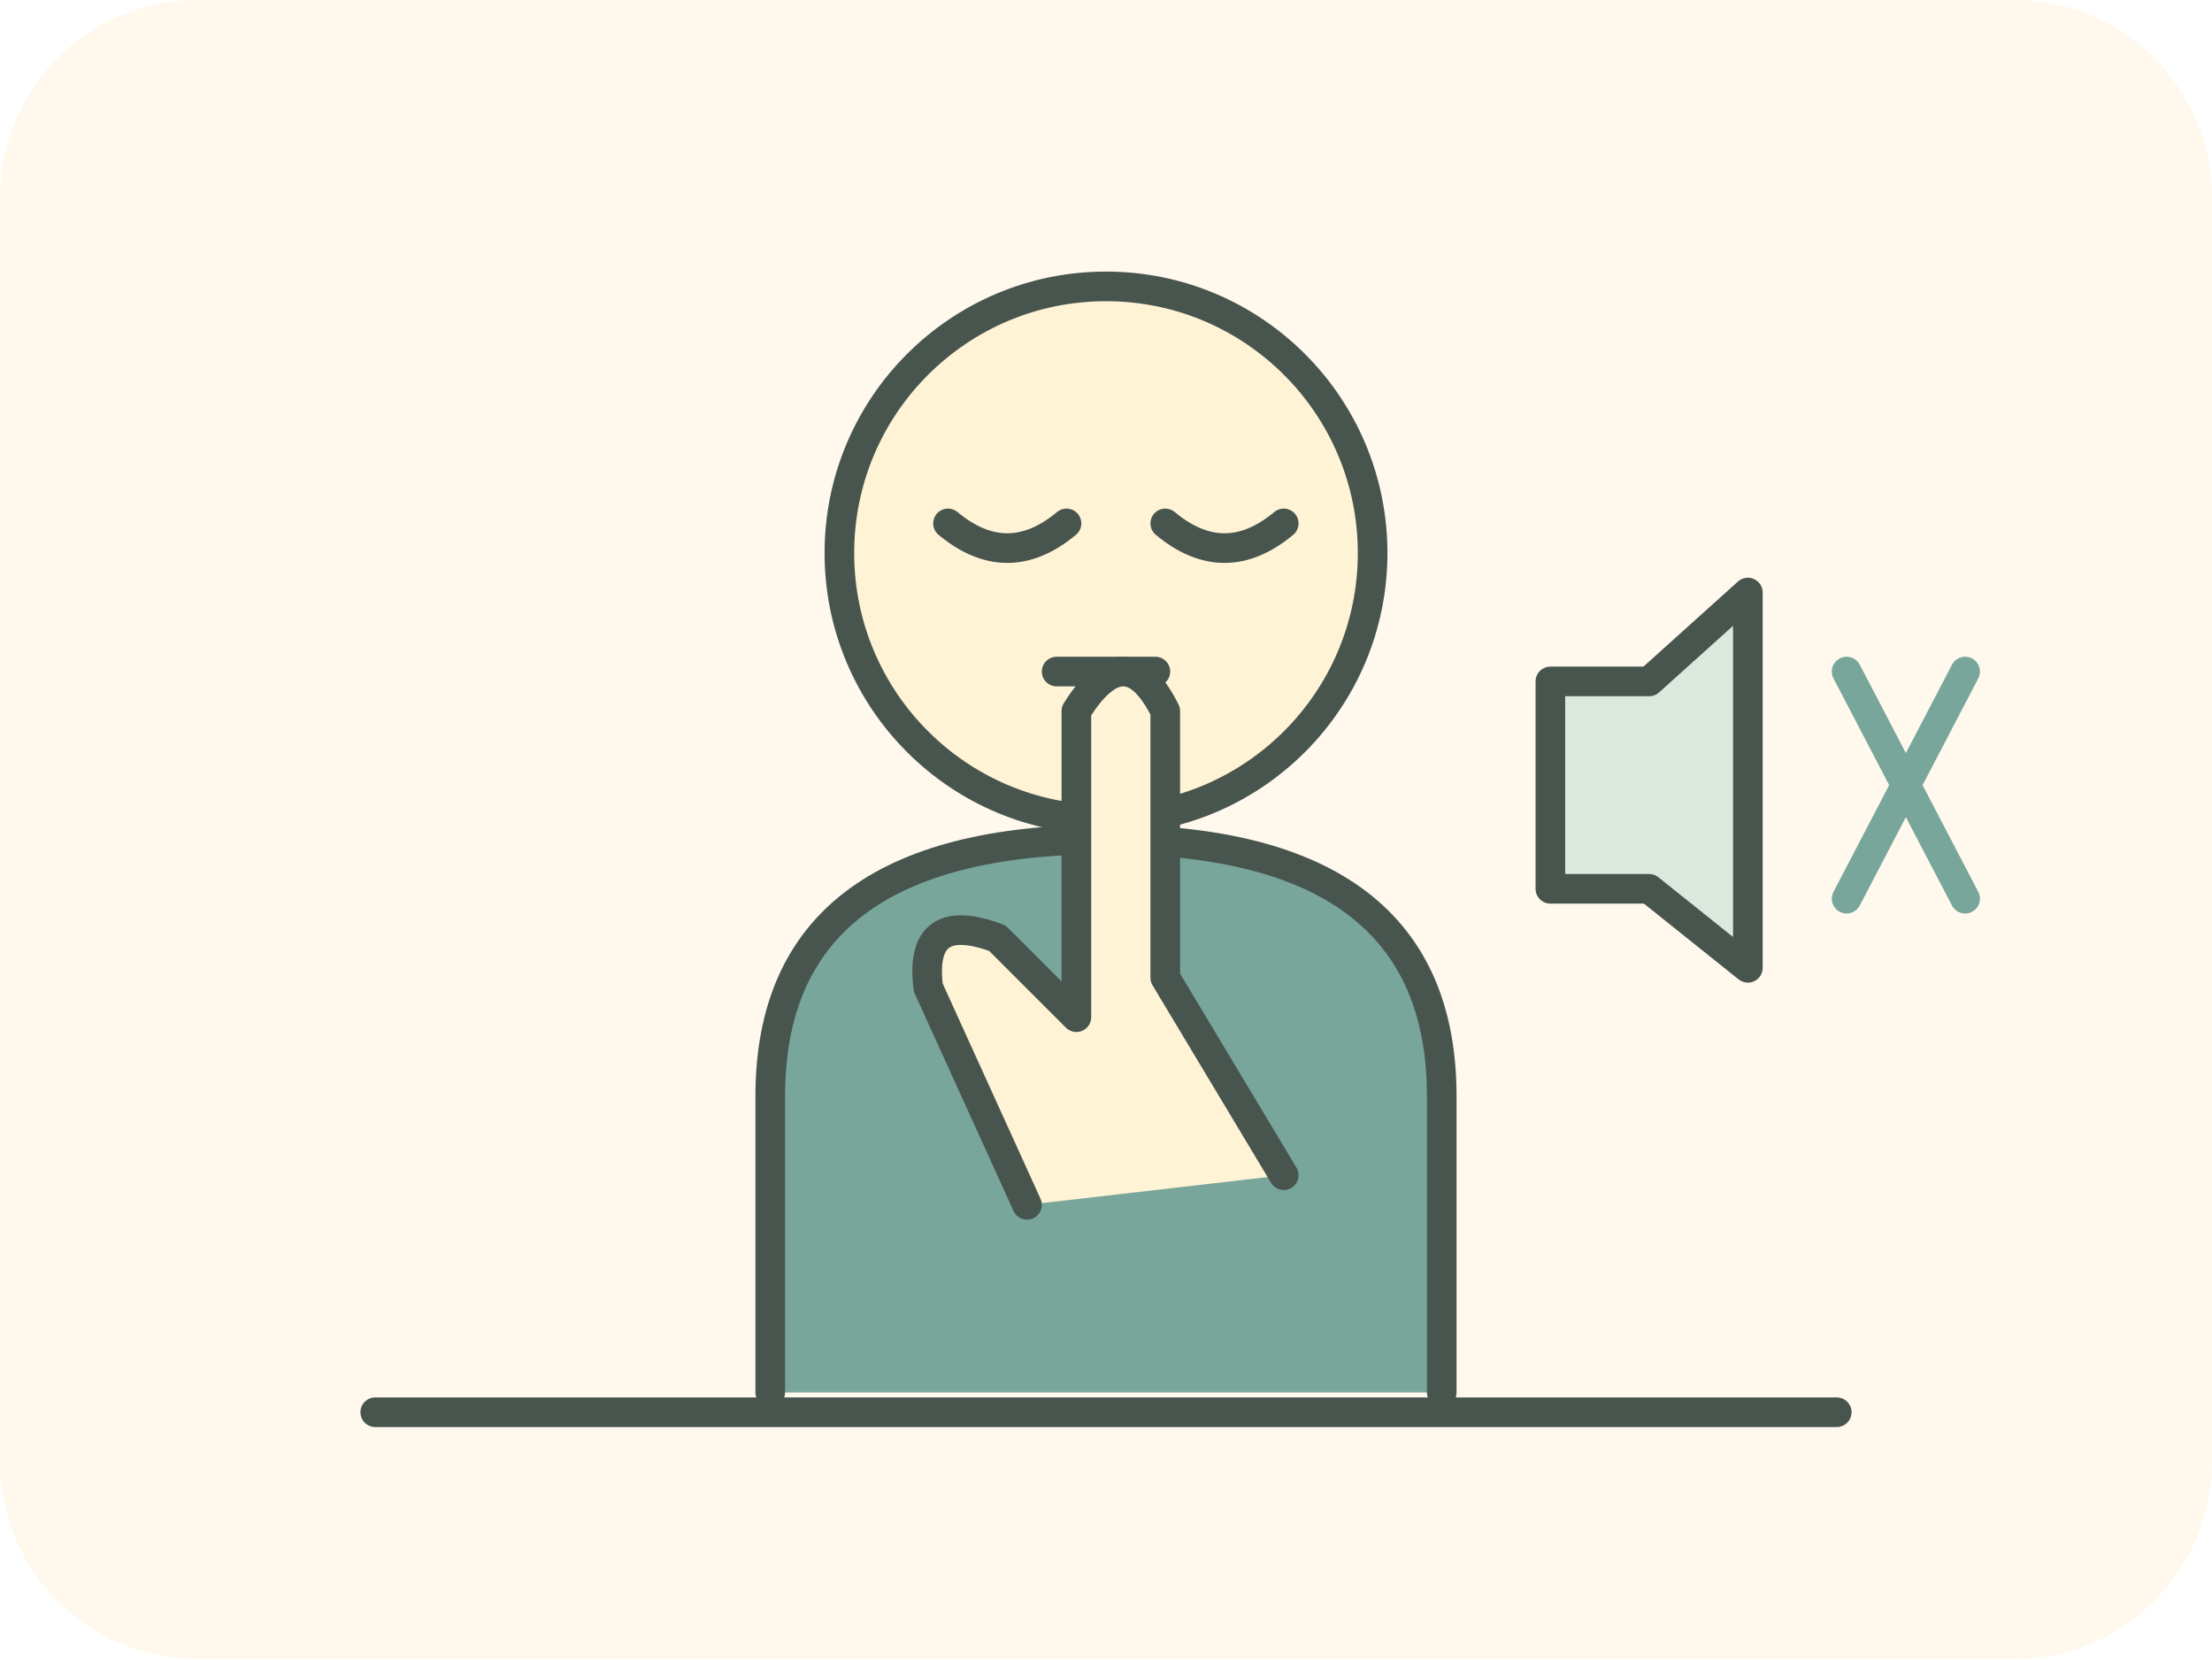
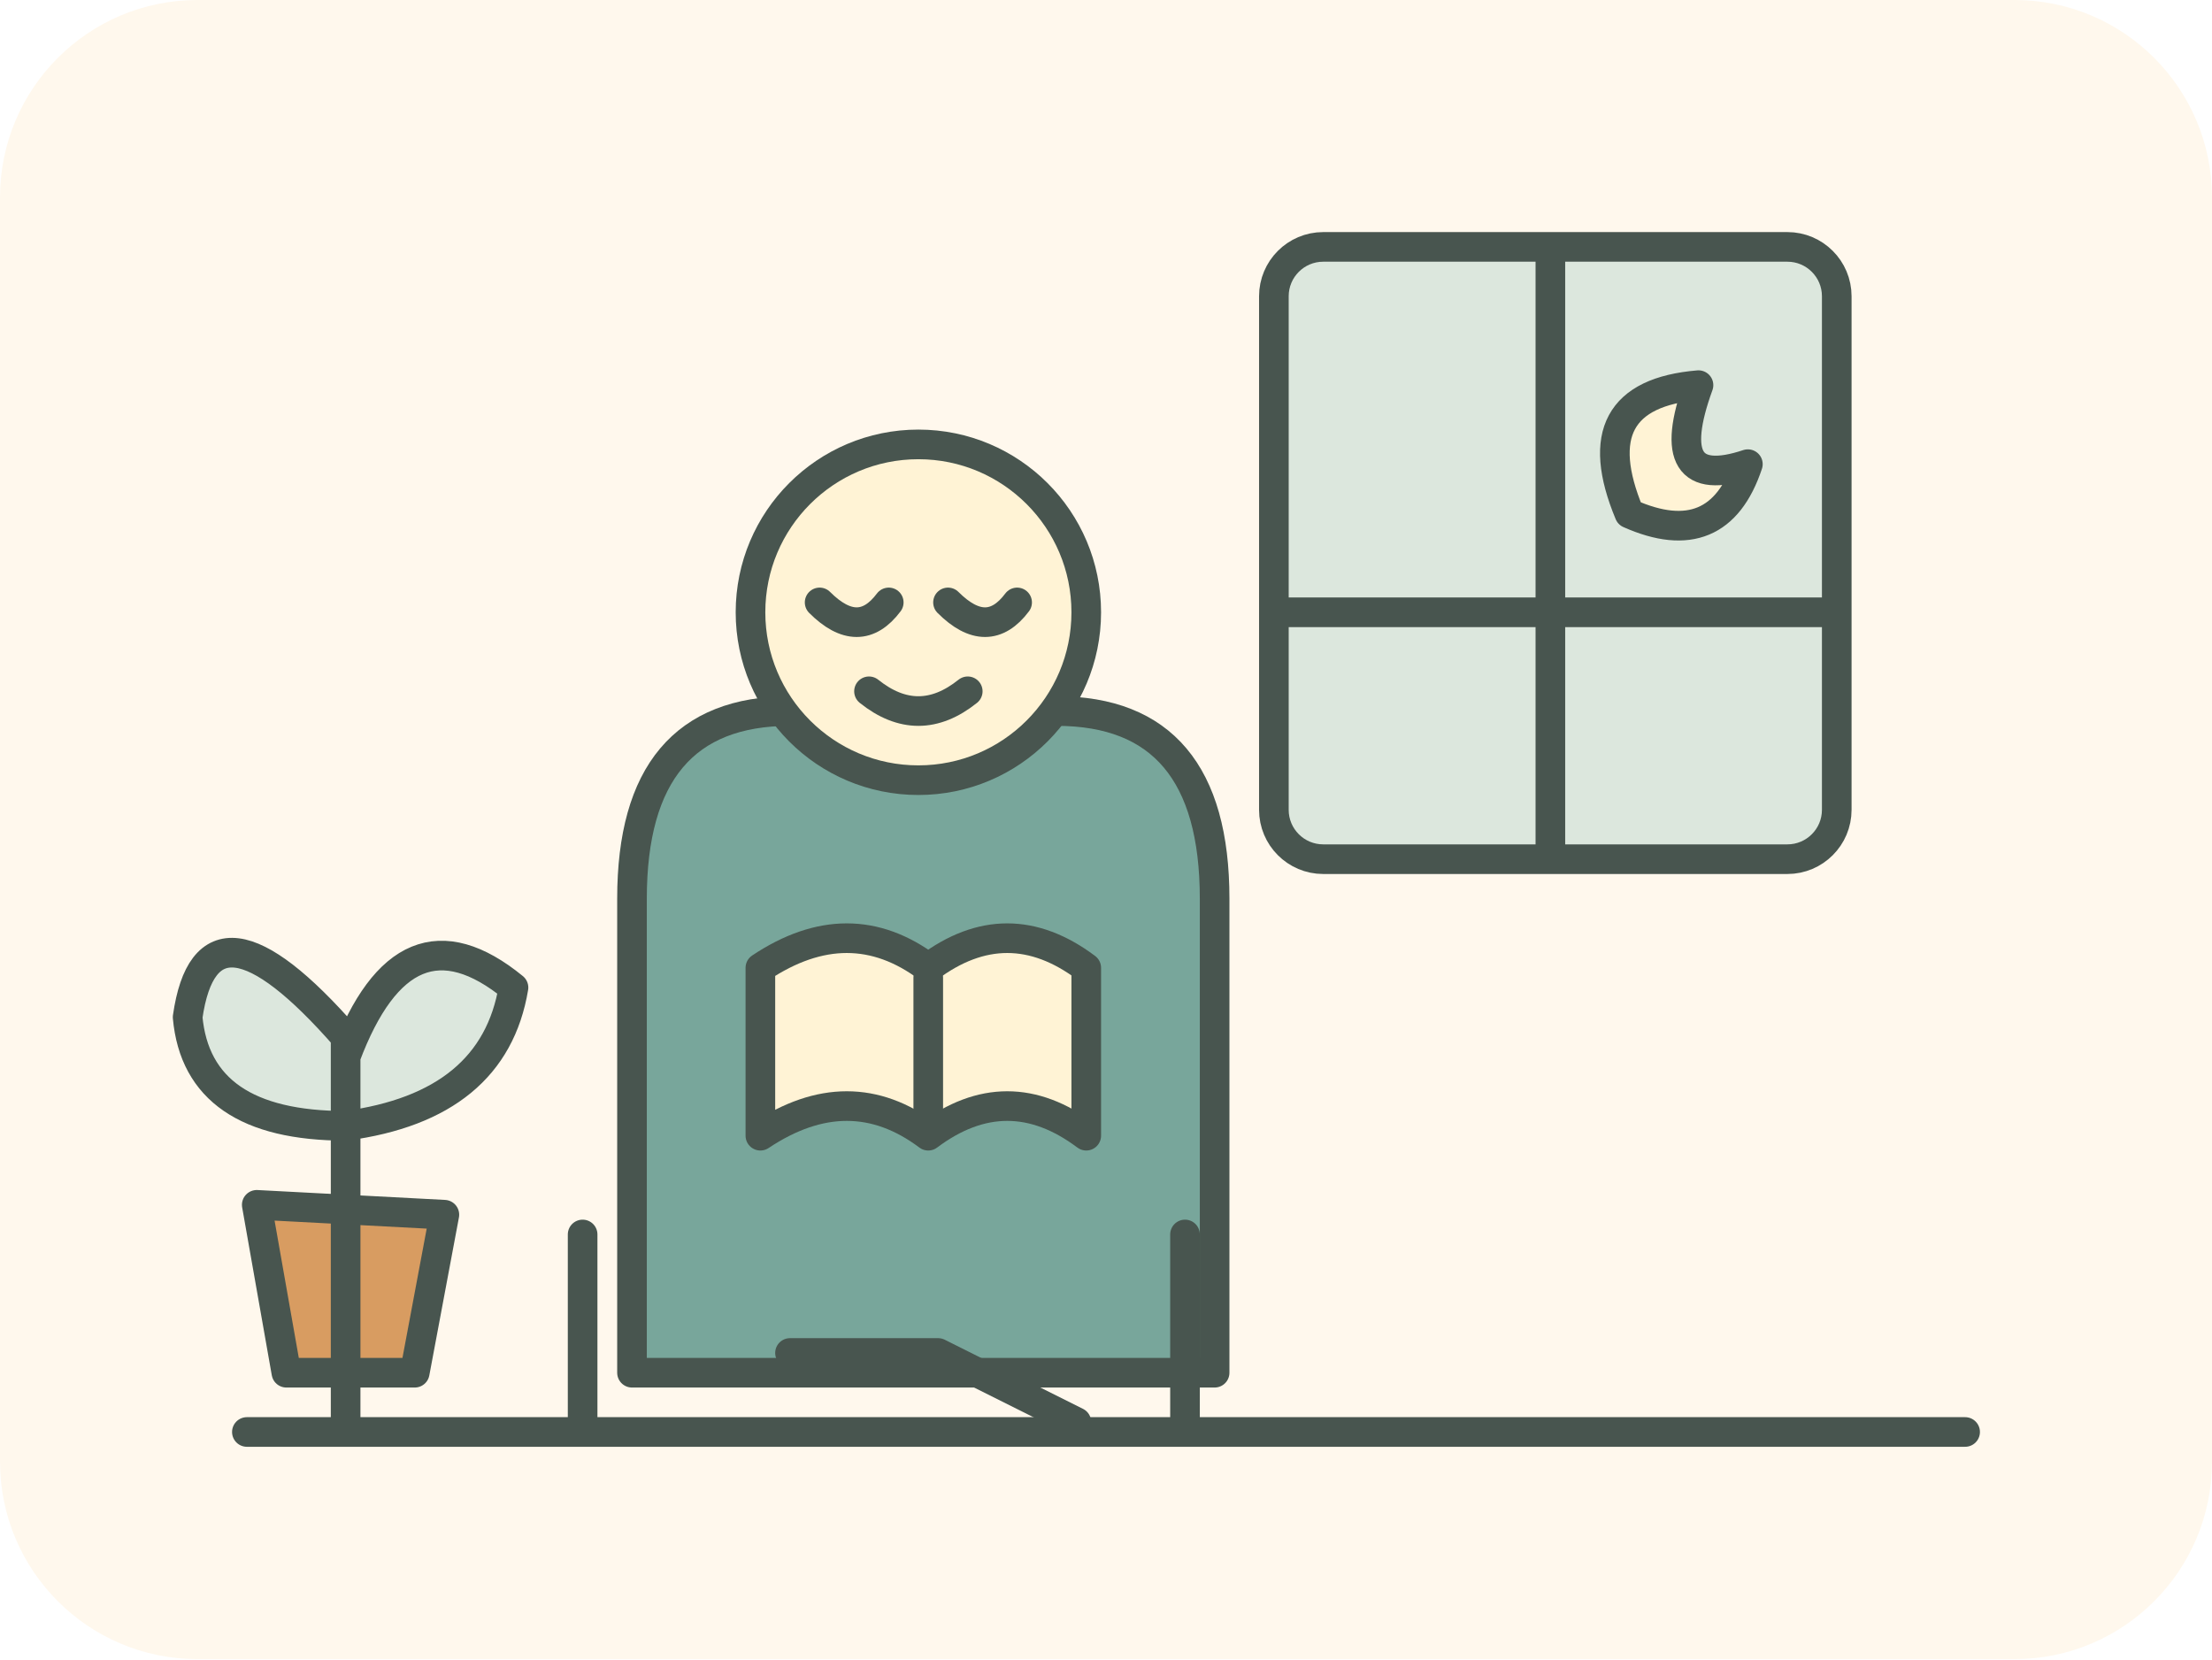
<svg xmlns="http://www.w3.org/2000/svg" viewBox="0 0 224 168" width="224" height="168">
  <rect width="224" height="168" rx="20" fill="#fff8ed" />
  <g stroke="#48554f" stroke-width="3" stroke-linecap="round" stroke-linejoin="round" fill="none">
-     <path d="M38 143h148" />
-     <path d="M78 141v-30q0-26 34-26t34 26v30" fill="#78a69b" />
-     <circle cx="112" cy="56" r="27" fill="#fff3d5" />
-     <path d="M96 53q6 5 12 0m10 0q6 5 12 0m-23 15h10" />
-     <path d="M130 119 118 99V72q-4-8-9 0v31l-8-8q-8-3-7 5l10 22" fill="#fff3d5" />
-     <path d="m167 69 10-9v38l-10-8h-10V69z" fill="#dce7dd" />
-     <path d="m187 68 12 23m0-23-12 23" stroke="#78a69b" />
+     <path d="M25 145h174" />
+     <rect x="129" y="25" width="57" height="62" rx="5" fill="#dce7dd" />
+     <path d="M157 26v60m-27-24h55" />
+     <path d="M172 39q-12 1-7 13 9 4 12-5-9 3-5-8z" fill="#fff3d5" />
+     <path d="M64 139V91q0-19 16-19h27q16 0 16 19v48z" fill="#78a69b" />
+     <circle cx="93" cy="62" r="17" fill="#fff3d5" />
+     <path d="M83 61q4 4 7 0m6 0q4 4 7 0m-15 9q5 4 10 0m-18 34 13 7 15-7m-28 33h15l14 7" />
+     <path d="M77 98q9-6 17 0 8-6 16 0v17q-8-6-16 0-8-6-17 0z" fill="#fff3d5" />
+     <path d="M94 99v15M59 145v-20m61 20v-20" />
+     <path d="M35 145v-21m-9-2 19 1-3 16H29z" fill="#d89c61" />
+     <path d="M35 123v-18q-14-16-16-2 1 11 16 11 15-2 17-14-11-9-17 7" fill="#dce7dd" />
  </g>
</svg>
